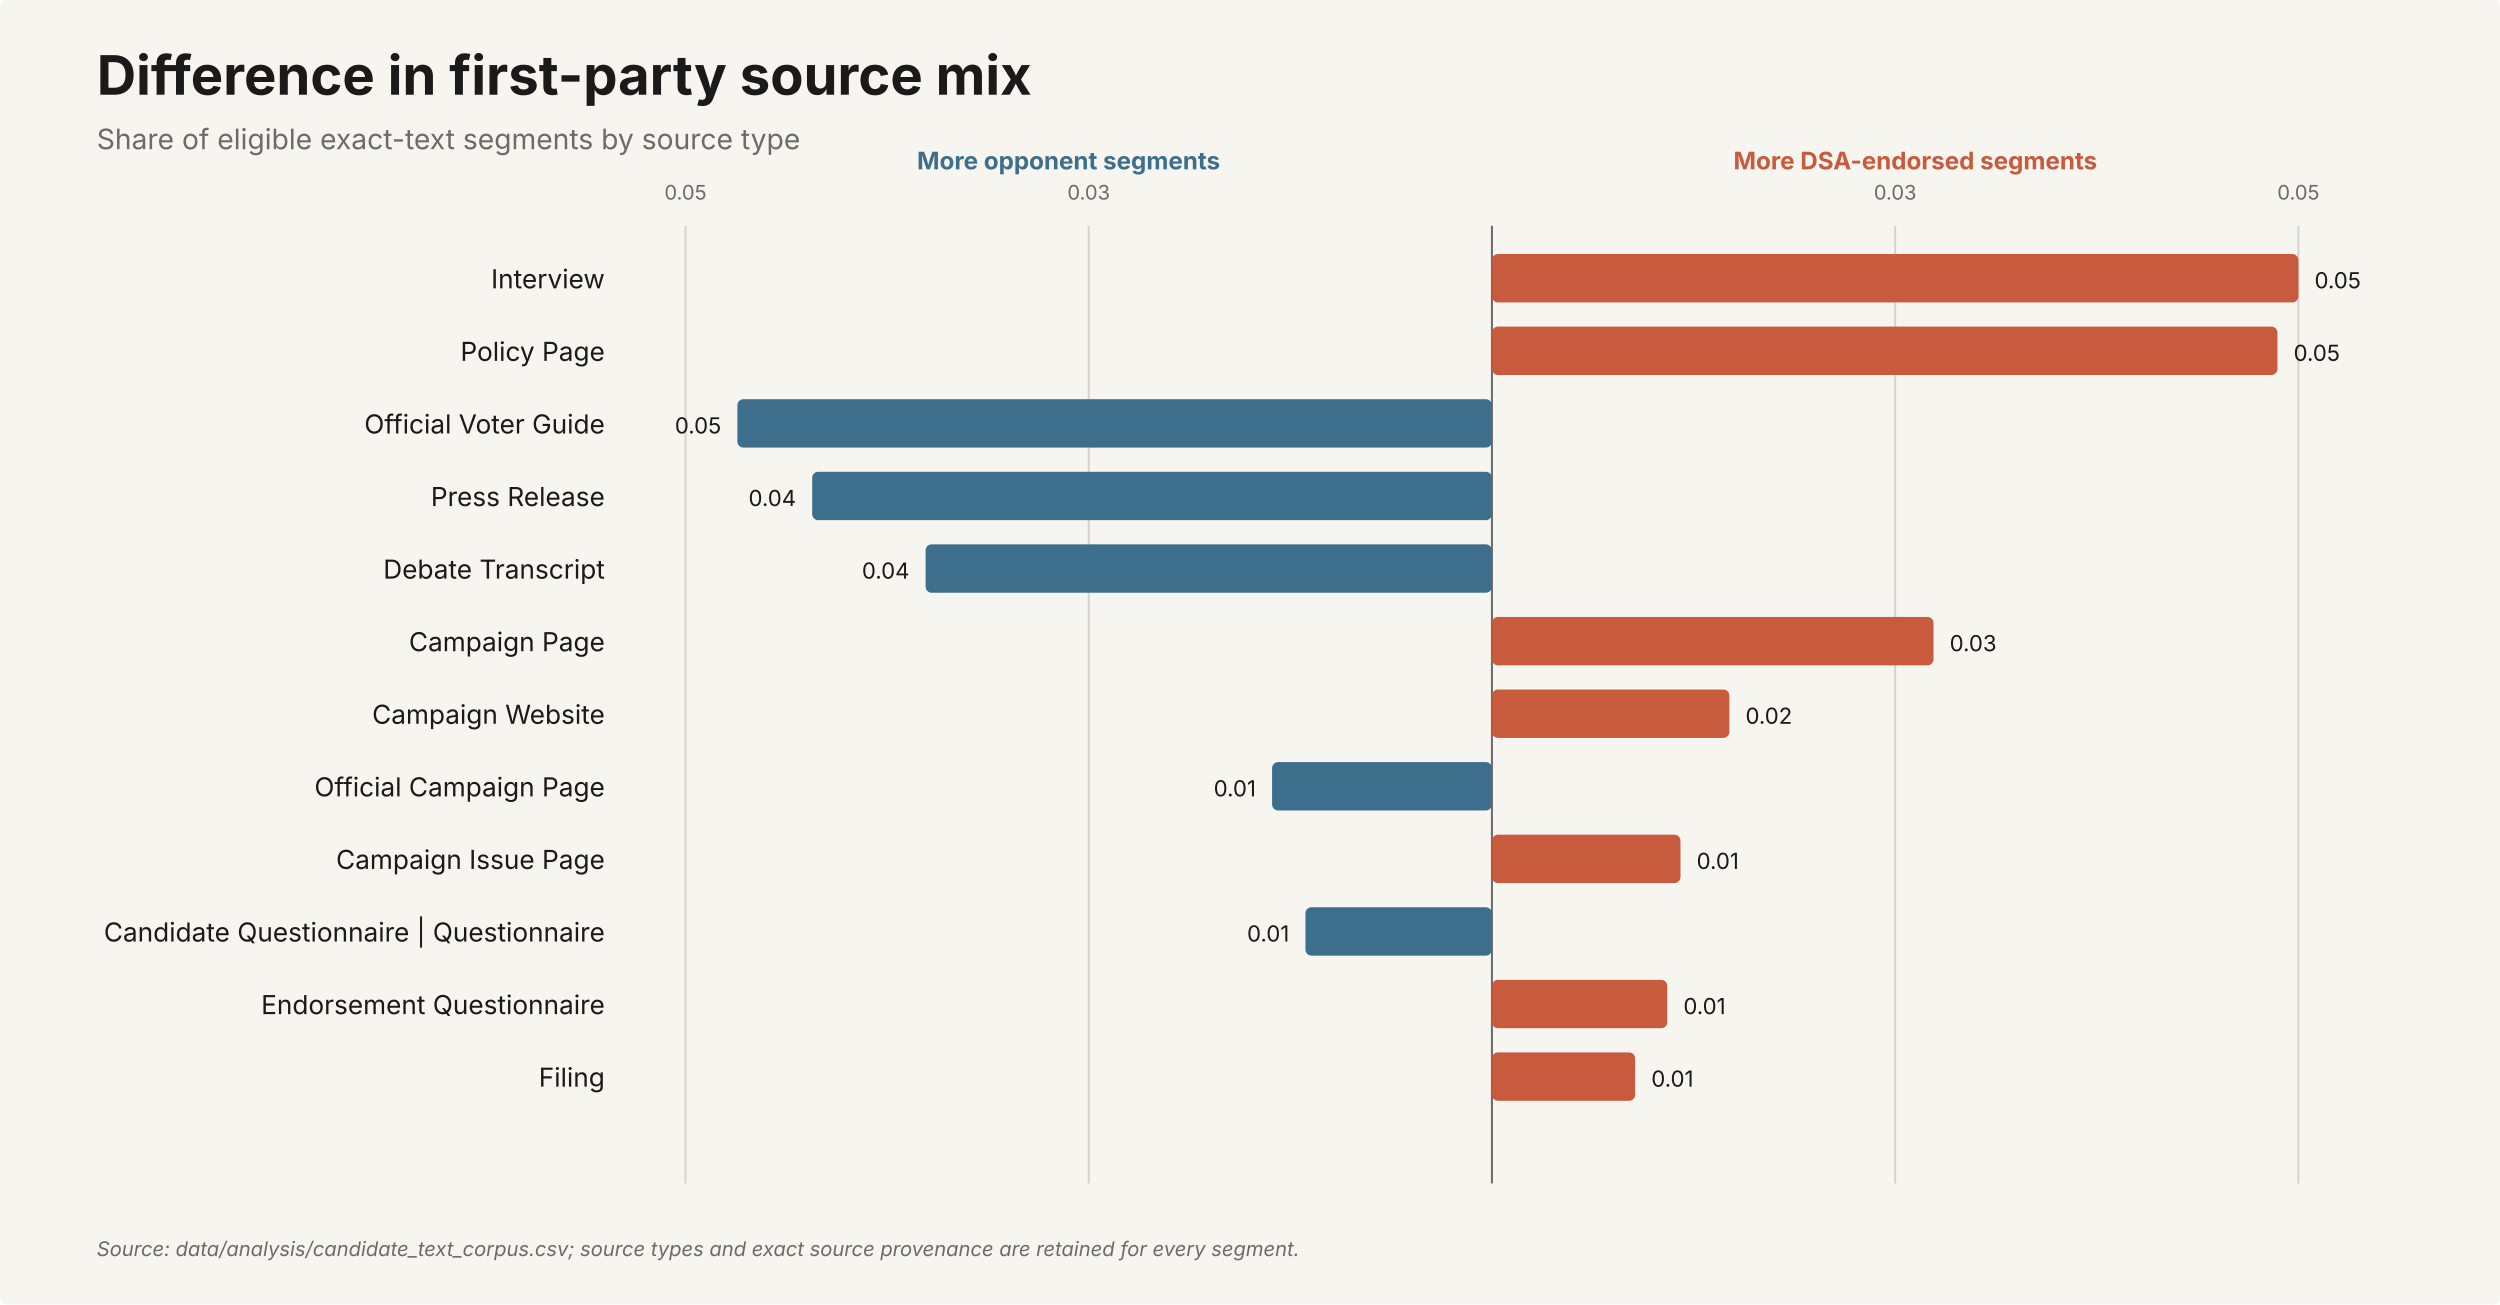
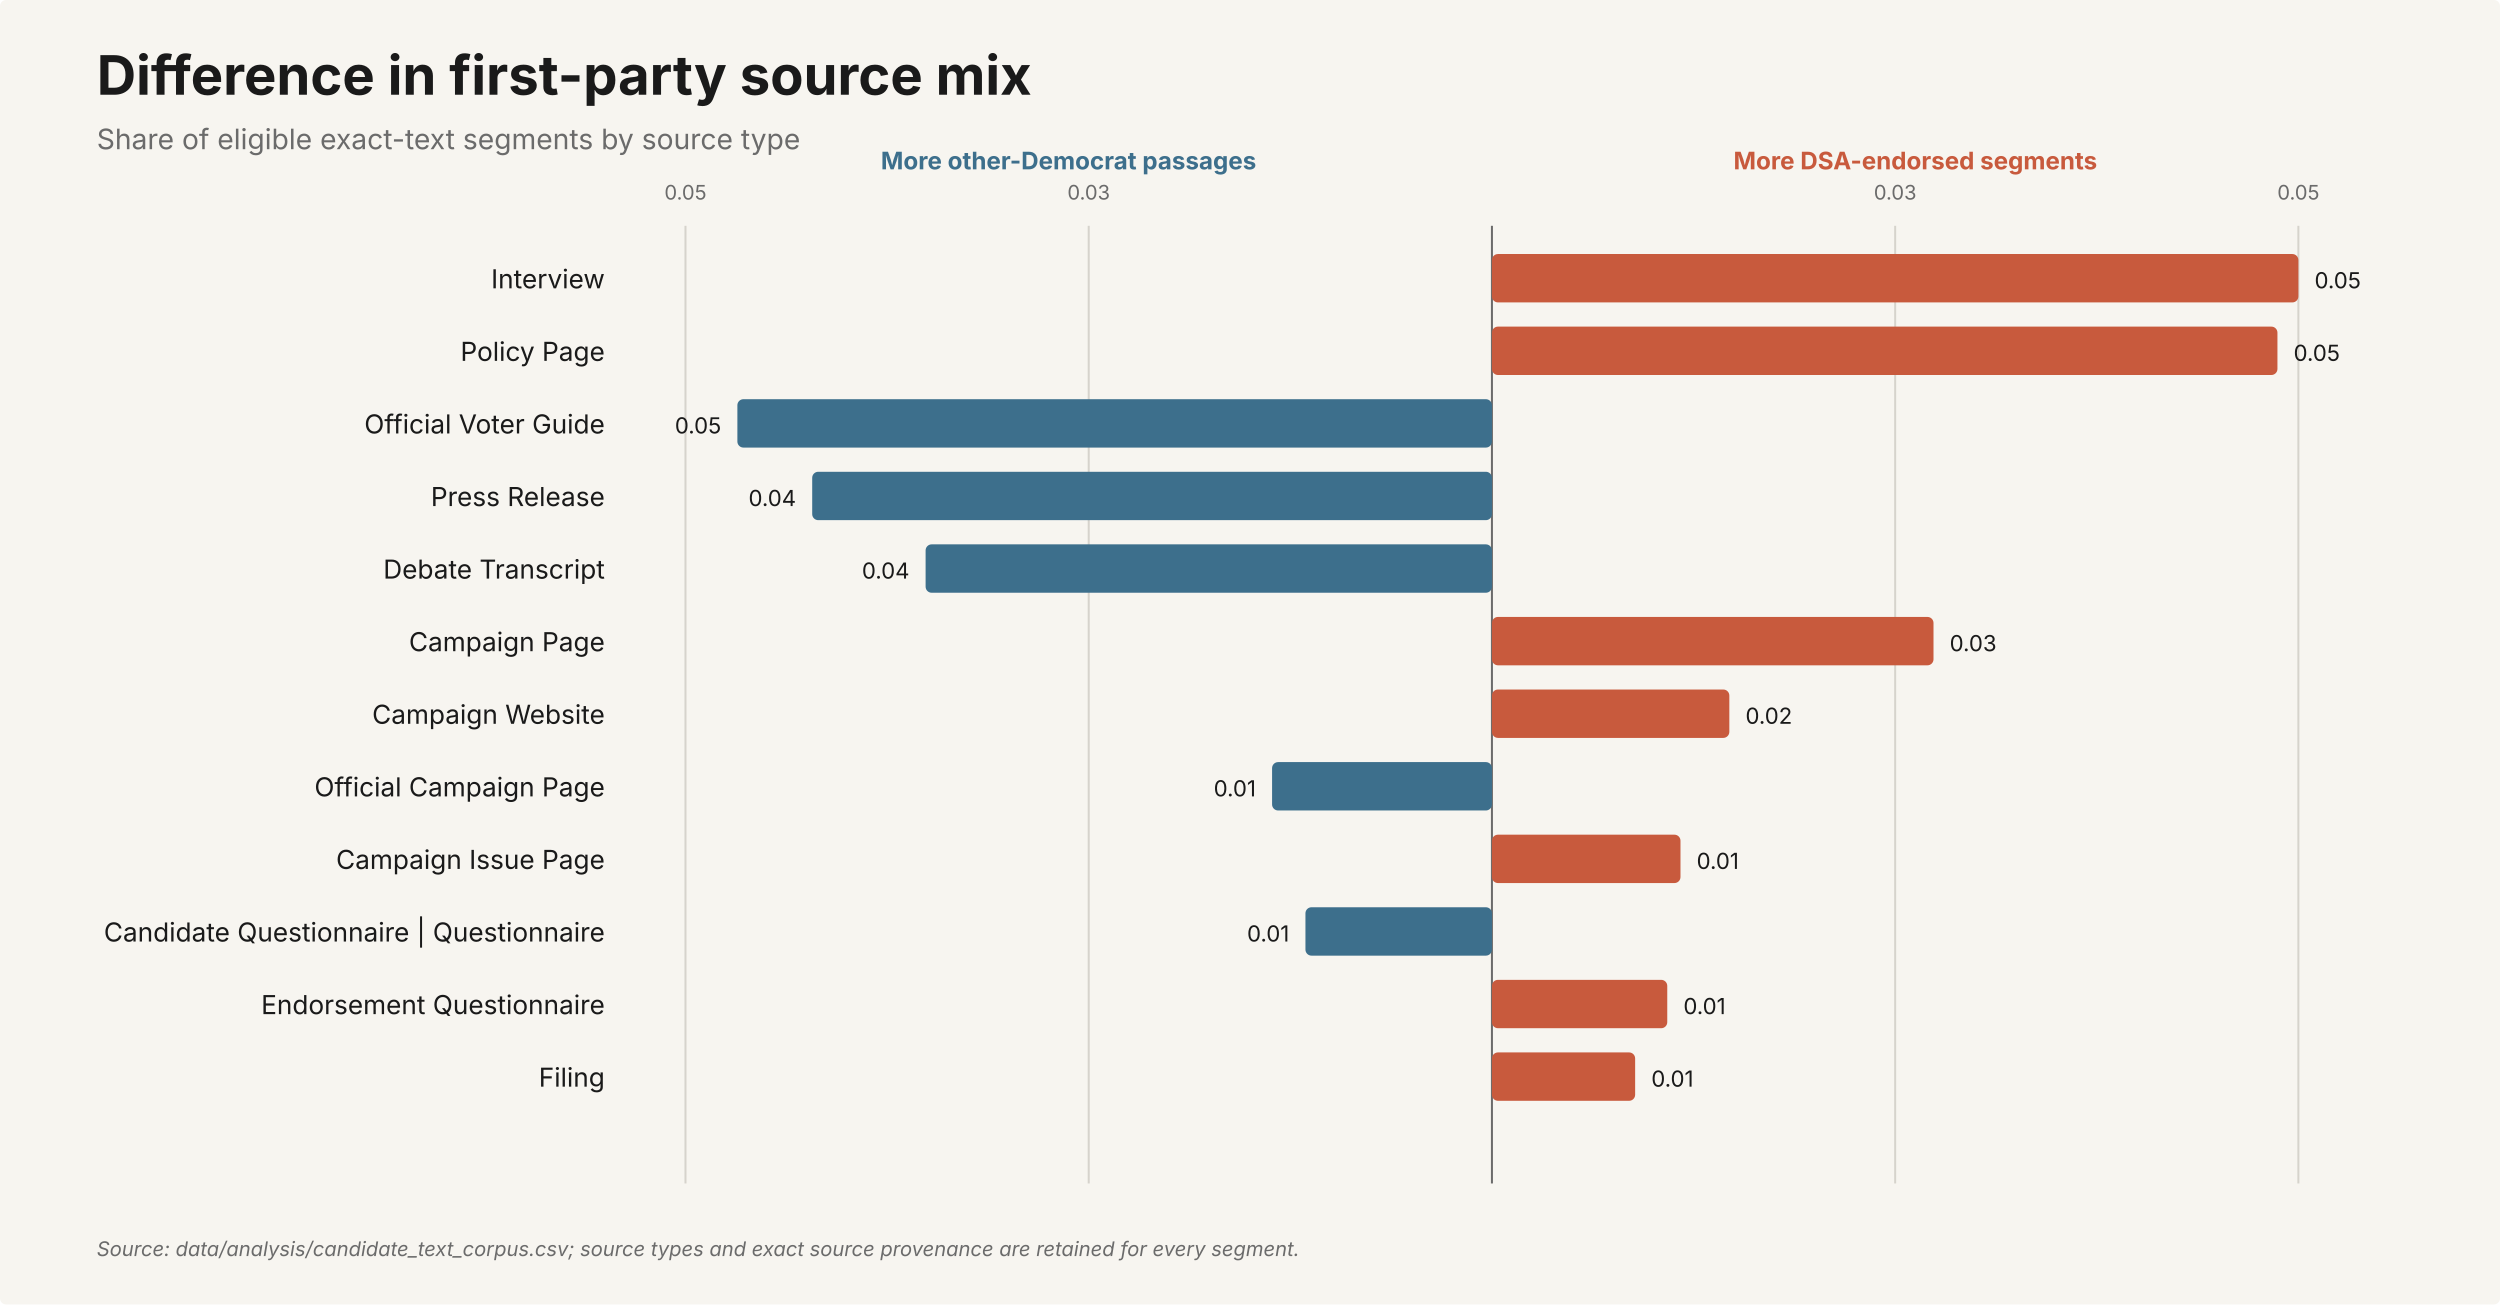
<svg xmlns="http://www.w3.org/2000/svg" width="1240" height="647" viewBox="0 0 1240 647">
  <rect x="0.00" y="0.00" width="1240.00" height="647.00" fill="#F7F5F0" rx="3" />
  <text x="48" y="47" text-anchor="start" fill="#1A1A1A" font-family="Inter, Arial, Helvetica, sans-serif" font-size="27px" font-weight="700" font-style="normal">Difference in first-party source mix</text>
  <text x="48" y="74" text-anchor="start" fill="#6B6B6B" font-family="Inter, Arial, Helvetica, sans-serif" font-size="14px" font-weight="400" font-style="normal">Share of eligible exact-text segments by source type</text>
  <line x1="340" y1="112" x2="340" y2="587" stroke="#D6D3CC" stroke-width="1" />
  <text x="340" y="99" text-anchor="middle" fill="#6B6B6B" font-family="Inter, Arial, Helvetica, sans-serif" font-size="10px" font-weight="400" font-style="normal">0.05</text>
  <line x1="540.0" y1="112" x2="540.0" y2="587" stroke="#D6D3CC" stroke-width="1" />
  <text x="540.0" y="99" text-anchor="middle" fill="#6B6B6B" font-family="Inter, Arial, Helvetica, sans-serif" font-size="10px" font-weight="400" font-style="normal">0.03</text>
  <line x1="740" y1="112" x2="740" y2="587" stroke="#6B6B6B" stroke-width="1" />
  <line x1="940.0" y1="112" x2="940.0" y2="587" stroke="#D6D3CC" stroke-width="1" />
  <text x="940.0" y="99" text-anchor="middle" fill="#6B6B6B" font-family="Inter, Arial, Helvetica, sans-serif" font-size="10px" font-weight="400" font-style="normal">0.03</text>
  <line x1="1140" y1="112" x2="1140" y2="587" stroke="#D6D3CC" stroke-width="1" />
  <text x="1140" y="99" text-anchor="middle" fill="#6B6B6B" font-family="Inter, Arial, Helvetica, sans-serif" font-size="10px" font-weight="400" font-style="normal">0.05</text>
  <text x="300" y="143" text-anchor="end" fill="#1A1A1A" font-family="Inter, Arial, Helvetica, sans-serif" font-size="13px" font-weight="400" font-style="normal">Interview</text>
  <rect x="740.00" y="126.00" width="400.00" height="24.00" fill="#C85A3D" rx="3" />
  <text x="1148.0" y="143" text-anchor="start" fill="#1A1A1A" font-family="Inter, Arial, Helvetica, sans-serif" font-size="11px" font-weight="400" font-style="normal">0.05</text>
  <text x="300" y="179" text-anchor="end" fill="#1A1A1A" font-family="Inter, Arial, Helvetica, sans-serif" font-size="13px" font-weight="400" font-style="normal">Policy Page</text>
  <rect x="740.00" y="162.00" width="389.61" height="24.00" fill="#C85A3D" rx="3" />
  <text x="1137.609" y="179" text-anchor="start" fill="#1A1A1A" font-family="Inter, Arial, Helvetica, sans-serif" font-size="11px" font-weight="400" font-style="normal">0.05</text>
  <text x="300" y="215" text-anchor="end" fill="#1A1A1A" font-family="Inter, Arial, Helvetica, sans-serif" font-size="13px" font-weight="400" font-style="normal">Official Voter Guide</text>
  <rect x="365.74" y="198.00" width="374.26" height="24.00" fill="#3D6F8C" rx="3" />
  <text x="357.743" y="215" text-anchor="end" fill="#1A1A1A" font-family="Inter, Arial, Helvetica, sans-serif" font-size="11px" font-weight="400" font-style="normal">0.05</text>
  <text x="300" y="251" text-anchor="end" fill="#1A1A1A" font-family="Inter, Arial, Helvetica, sans-serif" font-size="13px" font-weight="400" font-style="normal">Press Release</text>
  <rect x="402.85" y="234.00" width="337.15" height="24.00" fill="#3D6F8C" rx="3" />
  <text x="394.854" y="251" text-anchor="end" fill="#1A1A1A" font-family="Inter, Arial, Helvetica, sans-serif" font-size="11px" font-weight="400" font-style="normal">0.04</text>
  <text x="300" y="287" text-anchor="end" fill="#1A1A1A" font-family="Inter, Arial, Helvetica, sans-serif" font-size="13px" font-weight="400" font-style="normal">Debate Transcript</text>
  <rect x="459.10" y="270.00" width="280.90" height="24.00" fill="#3D6F8C" rx="3" />
  <text x="451.098" y="287" text-anchor="end" fill="#1A1A1A" font-family="Inter, Arial, Helvetica, sans-serif" font-size="11px" font-weight="400" font-style="normal">0.04</text>
  <text x="300" y="323" text-anchor="end" fill="#1A1A1A" font-family="Inter, Arial, Helvetica, sans-serif" font-size="13px" font-weight="400" font-style="normal">Campaign Page</text>
  <rect x="740.00" y="306.00" width="219.02" height="24.00" fill="#C85A3D" rx="3" />
  <text x="967.024" y="323" text-anchor="start" fill="#1A1A1A" font-family="Inter, Arial, Helvetica, sans-serif" font-size="11px" font-weight="400" font-style="normal">0.03</text>
  <text x="300" y="359" text-anchor="end" fill="#1A1A1A" font-family="Inter, Arial, Helvetica, sans-serif" font-size="13px" font-weight="400" font-style="normal">Campaign Website</text>
  <rect x="740.00" y="342.00" width="117.75" height="24.00" fill="#C85A3D" rx="3" />
  <text x="865.755" y="359" text-anchor="start" fill="#1A1A1A" font-family="Inter, Arial, Helvetica, sans-serif" font-size="11px" font-weight="400" font-style="normal">0.02</text>
  <text x="300" y="395" text-anchor="end" fill="#1A1A1A" font-family="Inter, Arial, Helvetica, sans-serif" font-size="13px" font-weight="400" font-style="normal">Official Campaign Page</text>
  <rect x="630.95" y="378.00" width="109.05" height="24.00" fill="#3D6F8C" rx="3" />
  <text x="622.949" y="395" text-anchor="end" fill="#1A1A1A" font-family="Inter, Arial, Helvetica, sans-serif" font-size="11px" font-weight="400" font-style="normal">0.01</text>
  <text x="300" y="431" text-anchor="end" fill="#1A1A1A" font-family="Inter, Arial, Helvetica, sans-serif" font-size="13px" font-weight="400" font-style="normal">Campaign Issue Page</text>
  <rect x="740.00" y="414.00" width="93.52" height="24.00" fill="#C85A3D" rx="3" />
  <text x="841.519" y="431" text-anchor="start" fill="#1A1A1A" font-family="Inter, Arial, Helvetica, sans-serif" font-size="11px" font-weight="400" font-style="normal">0.01</text>
  <text x="300" y="467" text-anchor="end" fill="#1A1A1A" font-family="Inter, Arial, Helvetica, sans-serif" font-size="13px" font-weight="400" font-style="normal">Candidate Questionnaire | Questionnaire</text>
  <rect x="647.50" y="450.00" width="92.50" height="24.00" fill="#3D6F8C" rx="3" />
  <text x="639.496" y="467" text-anchor="end" fill="#1A1A1A" font-family="Inter, Arial, Helvetica, sans-serif" font-size="11px" font-weight="400" font-style="normal">0.01</text>
  <text x="300" y="503" text-anchor="end" fill="#1A1A1A" font-family="Inter, Arial, Helvetica, sans-serif" font-size="13px" font-weight="400" font-style="normal">Endorsement Questionnaire</text>
  <rect x="740.00" y="486.00" width="86.96" height="24.00" fill="#C85A3D" rx="3" />
  <text x="834.957" y="503" text-anchor="start" fill="#1A1A1A" font-family="Inter, Arial, Helvetica, sans-serif" font-size="11px" font-weight="400" font-style="normal">0.01</text>
  <text x="300" y="539" text-anchor="end" fill="#1A1A1A" font-family="Inter, Arial, Helvetica, sans-serif" font-size="13px" font-weight="400" font-style="normal">Filing</text>
  <rect x="740.00" y="522.00" width="71.03" height="24.00" fill="#C85A3D" rx="3" />
  <text x="819.034" y="539" text-anchor="start" fill="#1A1A1A" font-family="Inter, Arial, Helvetica, sans-serif" font-size="11px" font-weight="400" font-style="normal">0.01</text>
  <text x="950.0" y="84" text-anchor="middle" fill="#C85A3D" font-family="Inter, Arial, Helvetica, sans-serif" font-size="12px" font-weight="700" font-style="normal">More DSA-endorsed segments</text>
-   <text x="530.0" y="84" text-anchor="middle" fill="#3D6F8C" font-family="Inter, Arial, Helvetica, sans-serif" font-size="12px" font-weight="700" font-style="normal">More opponent segments</text>
+   <text x="530.0" y="84" text-anchor="middle" fill="#3D6F8C" font-family="Inter, Arial, Helvetica, sans-serif" font-size="12px" font-weight="700" font-style="normal">More other-Democrat passages</text>
  <text x="48" y="623" text-anchor="start" fill="#6B6B6B" font-family="Inter, Arial, Helvetica, sans-serif" font-size="10px" font-weight="400" font-style="italic">Source: data/analysis/candidate_text_corpus.csv; source types and exact source provenance are retained for every segment.</text>
</svg>
